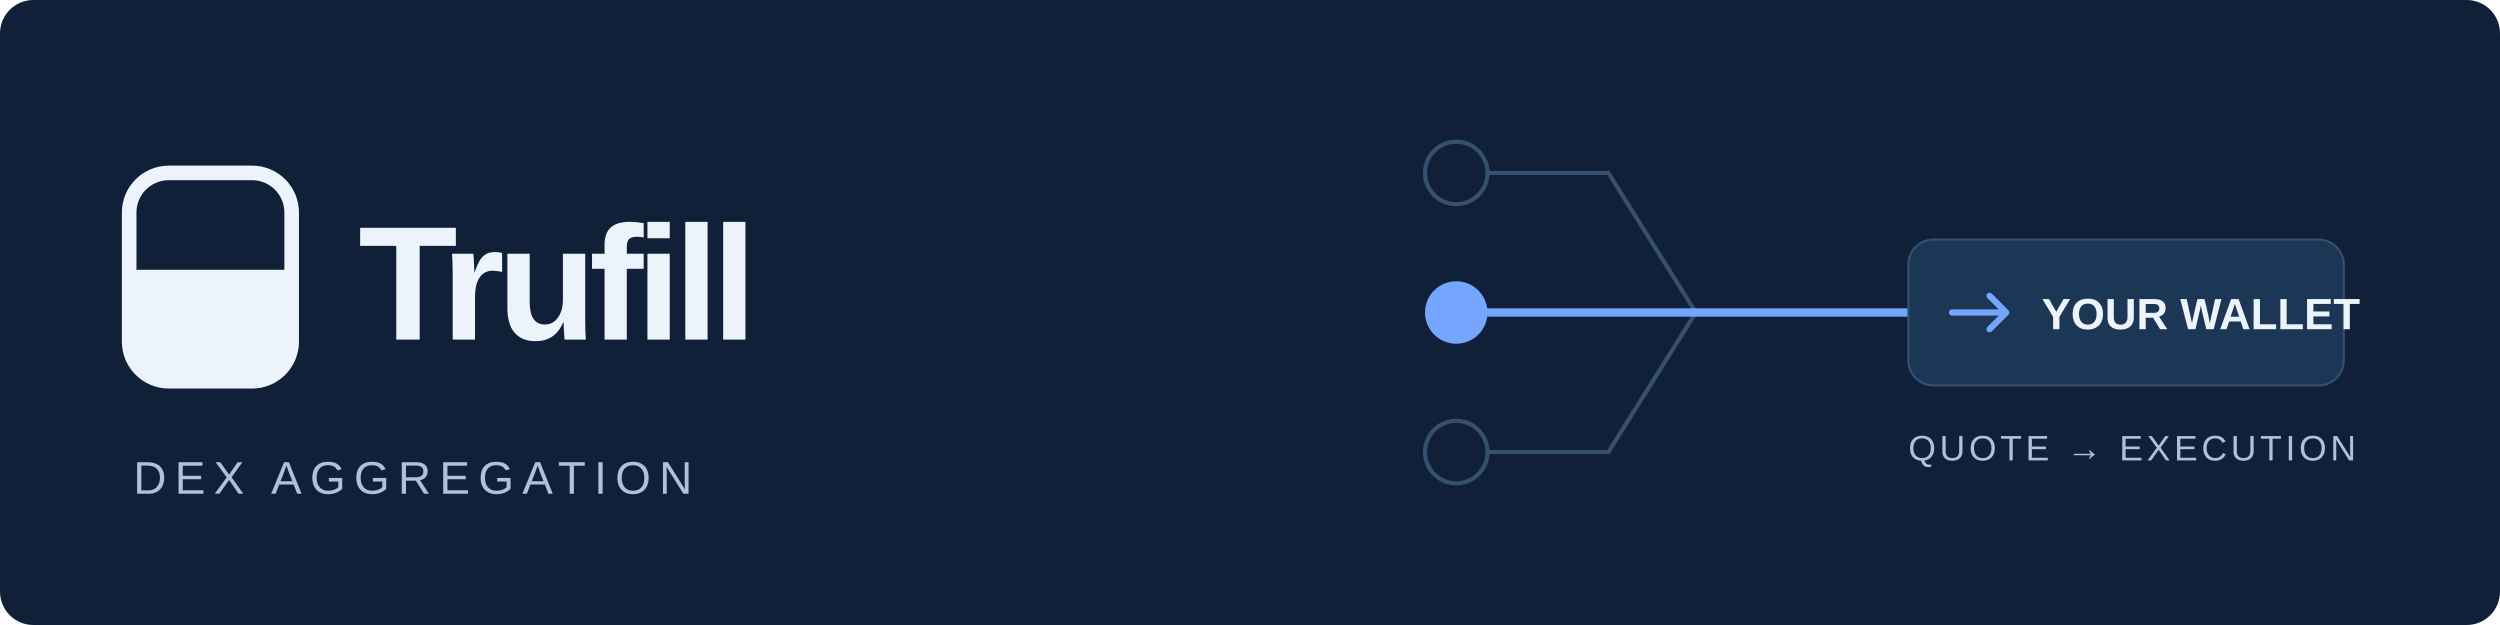
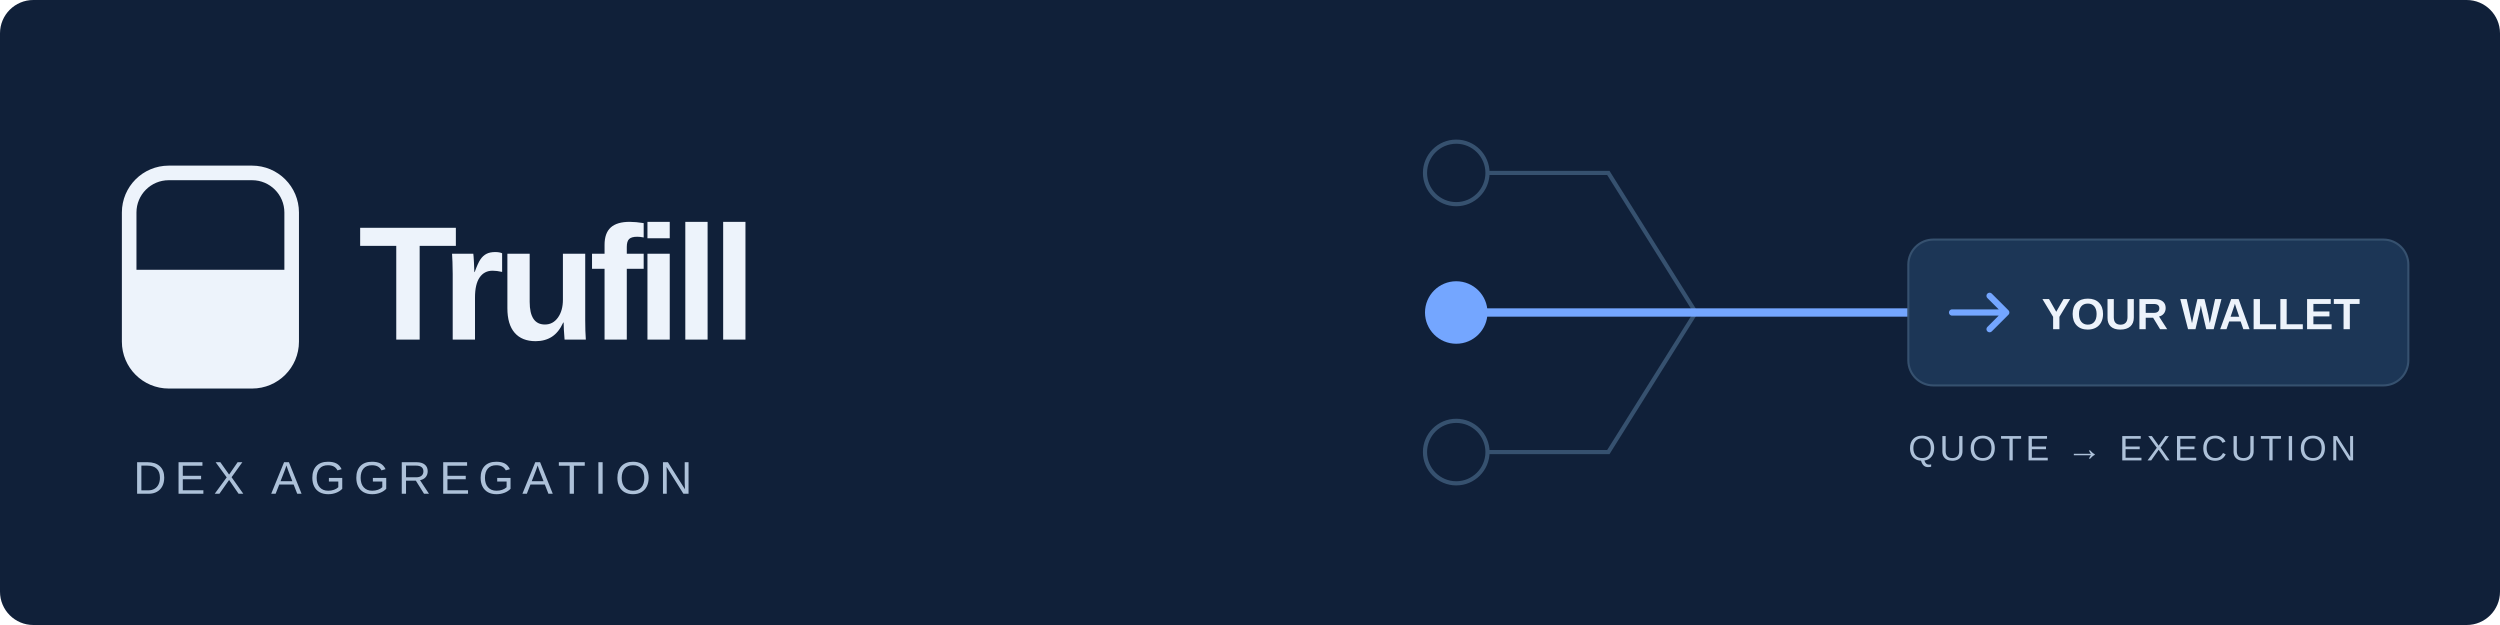
<svg xmlns="http://www.w3.org/2000/svg" viewBox="0 0 1200 300" role="img" aria-label="Trufill — DEX aggregation">
  <rect width="1200" height="300" rx="16" fill="#102039" />
  <defs>
    <clipPath id="vessel">
      <rect x="62" y="83" width="78" height="100" rx="19" />
    </clipPath>
  </defs>
  <rect x="62" y="133" width="78" height="50" fill="#edf3fb" clip-path="url(#vessel)" />
  <g fill="none" stroke="#edf3fb" stroke-width="7">
    <rect x="62" y="83" width="78" height="100" rx="19" />
    <path d="M62 133h78" />
  </g>
  <text x="172" y="163" fill="#edf3fb" font-family="Arial, Helvetica, sans-serif" font-size="78" font-weight="700" letter-spacing="-3.5">Trufill</text>
  <text x="64" y="237" fill="#adc1d9" font-family="Arial, Helvetica, sans-serif" font-size="22" letter-spacing="4">DEX AGGREGATION</text>
  <g fill="none" stroke="#36516f" stroke-width="2">
    <path d="M708 83h64l42 67h105M708 150h211M708 217h64l42-67" />
  </g>
  <path d="M708 150h211" fill="none" stroke="#74a6ff" stroke-width="4" />
  <g fill="#102039" stroke="#36516f" stroke-width="2">
    <circle cx="699" cy="83" r="15" />
    <circle cx="699" cy="217" r="15" />
  </g>
  <circle cx="699" cy="150" r="15" fill="#74a6ff" />
-   <rect x="916" y="115" width="209" height="70" rx="12" fill="#1c3656" stroke="#36516f" />
+   <rect x="916" y="115" width="240" height="70" rx="12" fill="#1c3656" stroke="#36516f" />
  <path d="M937 150h26m-8-8 8 8-8 8" fill="none" stroke="#74a6ff" stroke-width="3" stroke-linecap="round" stroke-linejoin="round" />
  <text x="980" y="158" fill="#edf3fb" font-family="Arial, Helvetica, sans-serif" font-size="21" font-weight="600">YOUR WALLET</text>
  <text x="916" y="221" fill="#adc1d9" font-family="Arial, Helvetica, sans-serif" font-size="17" letter-spacing="1.8">QUOTE → EXECUTION</text>
</svg>
